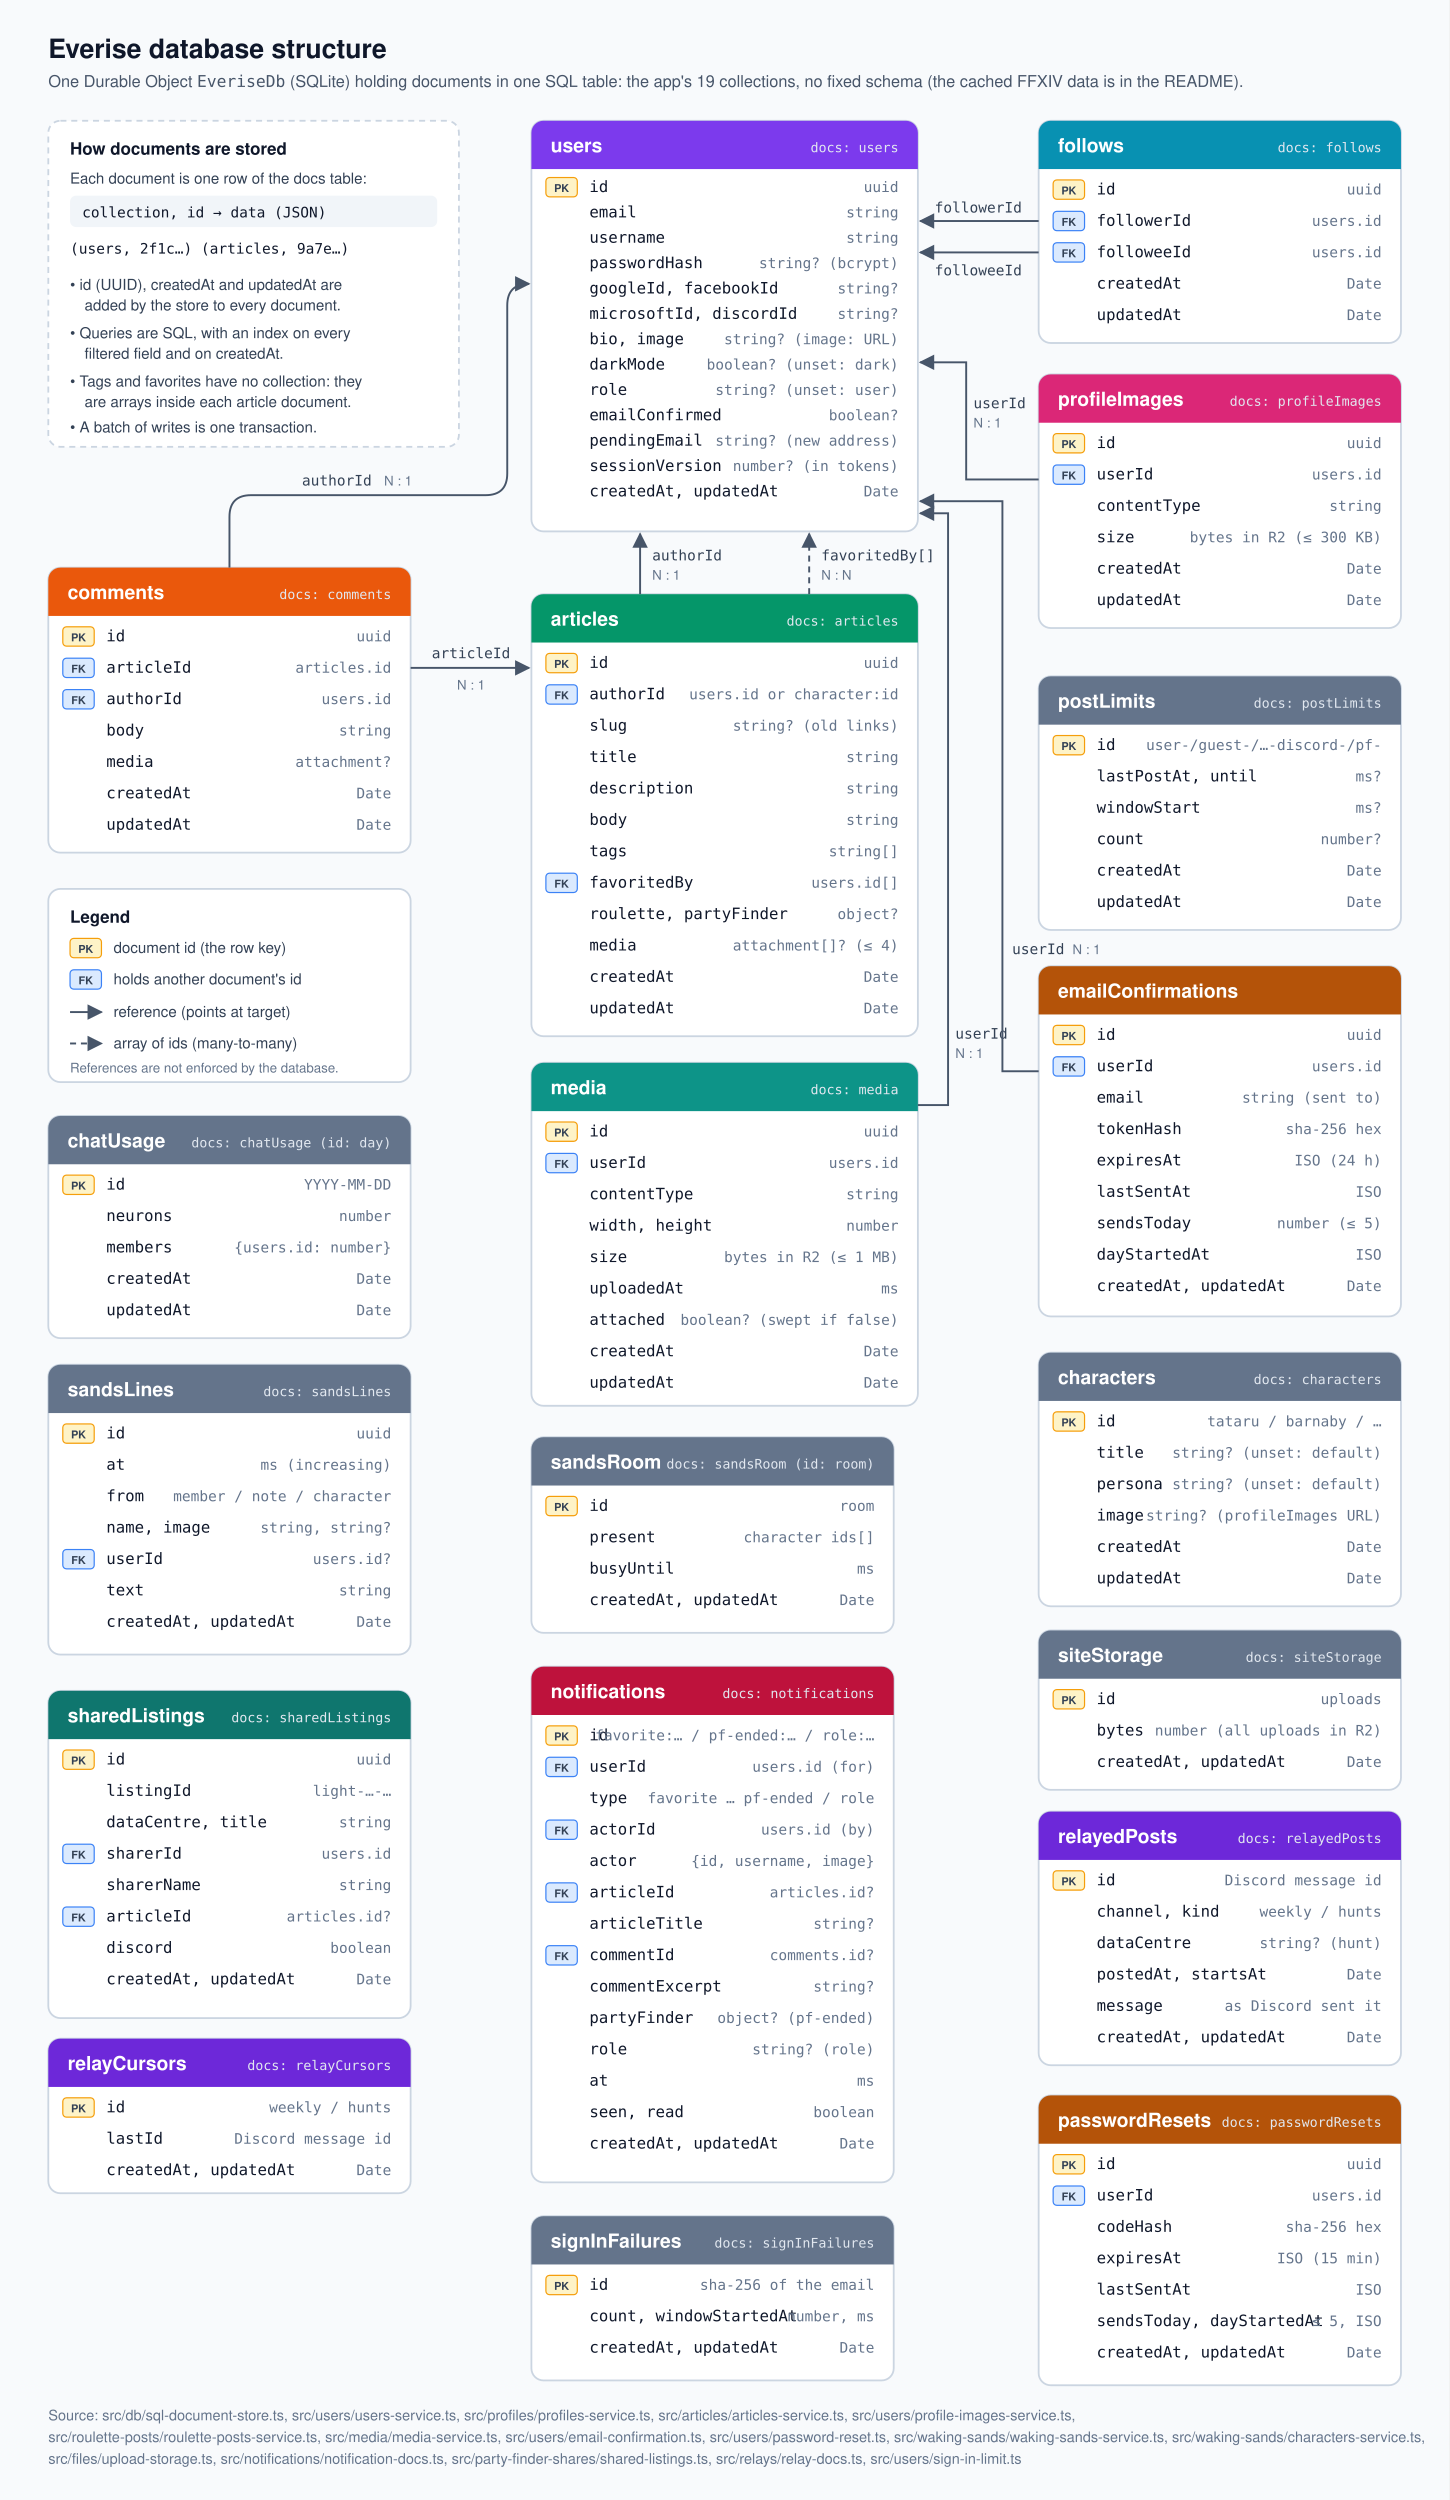
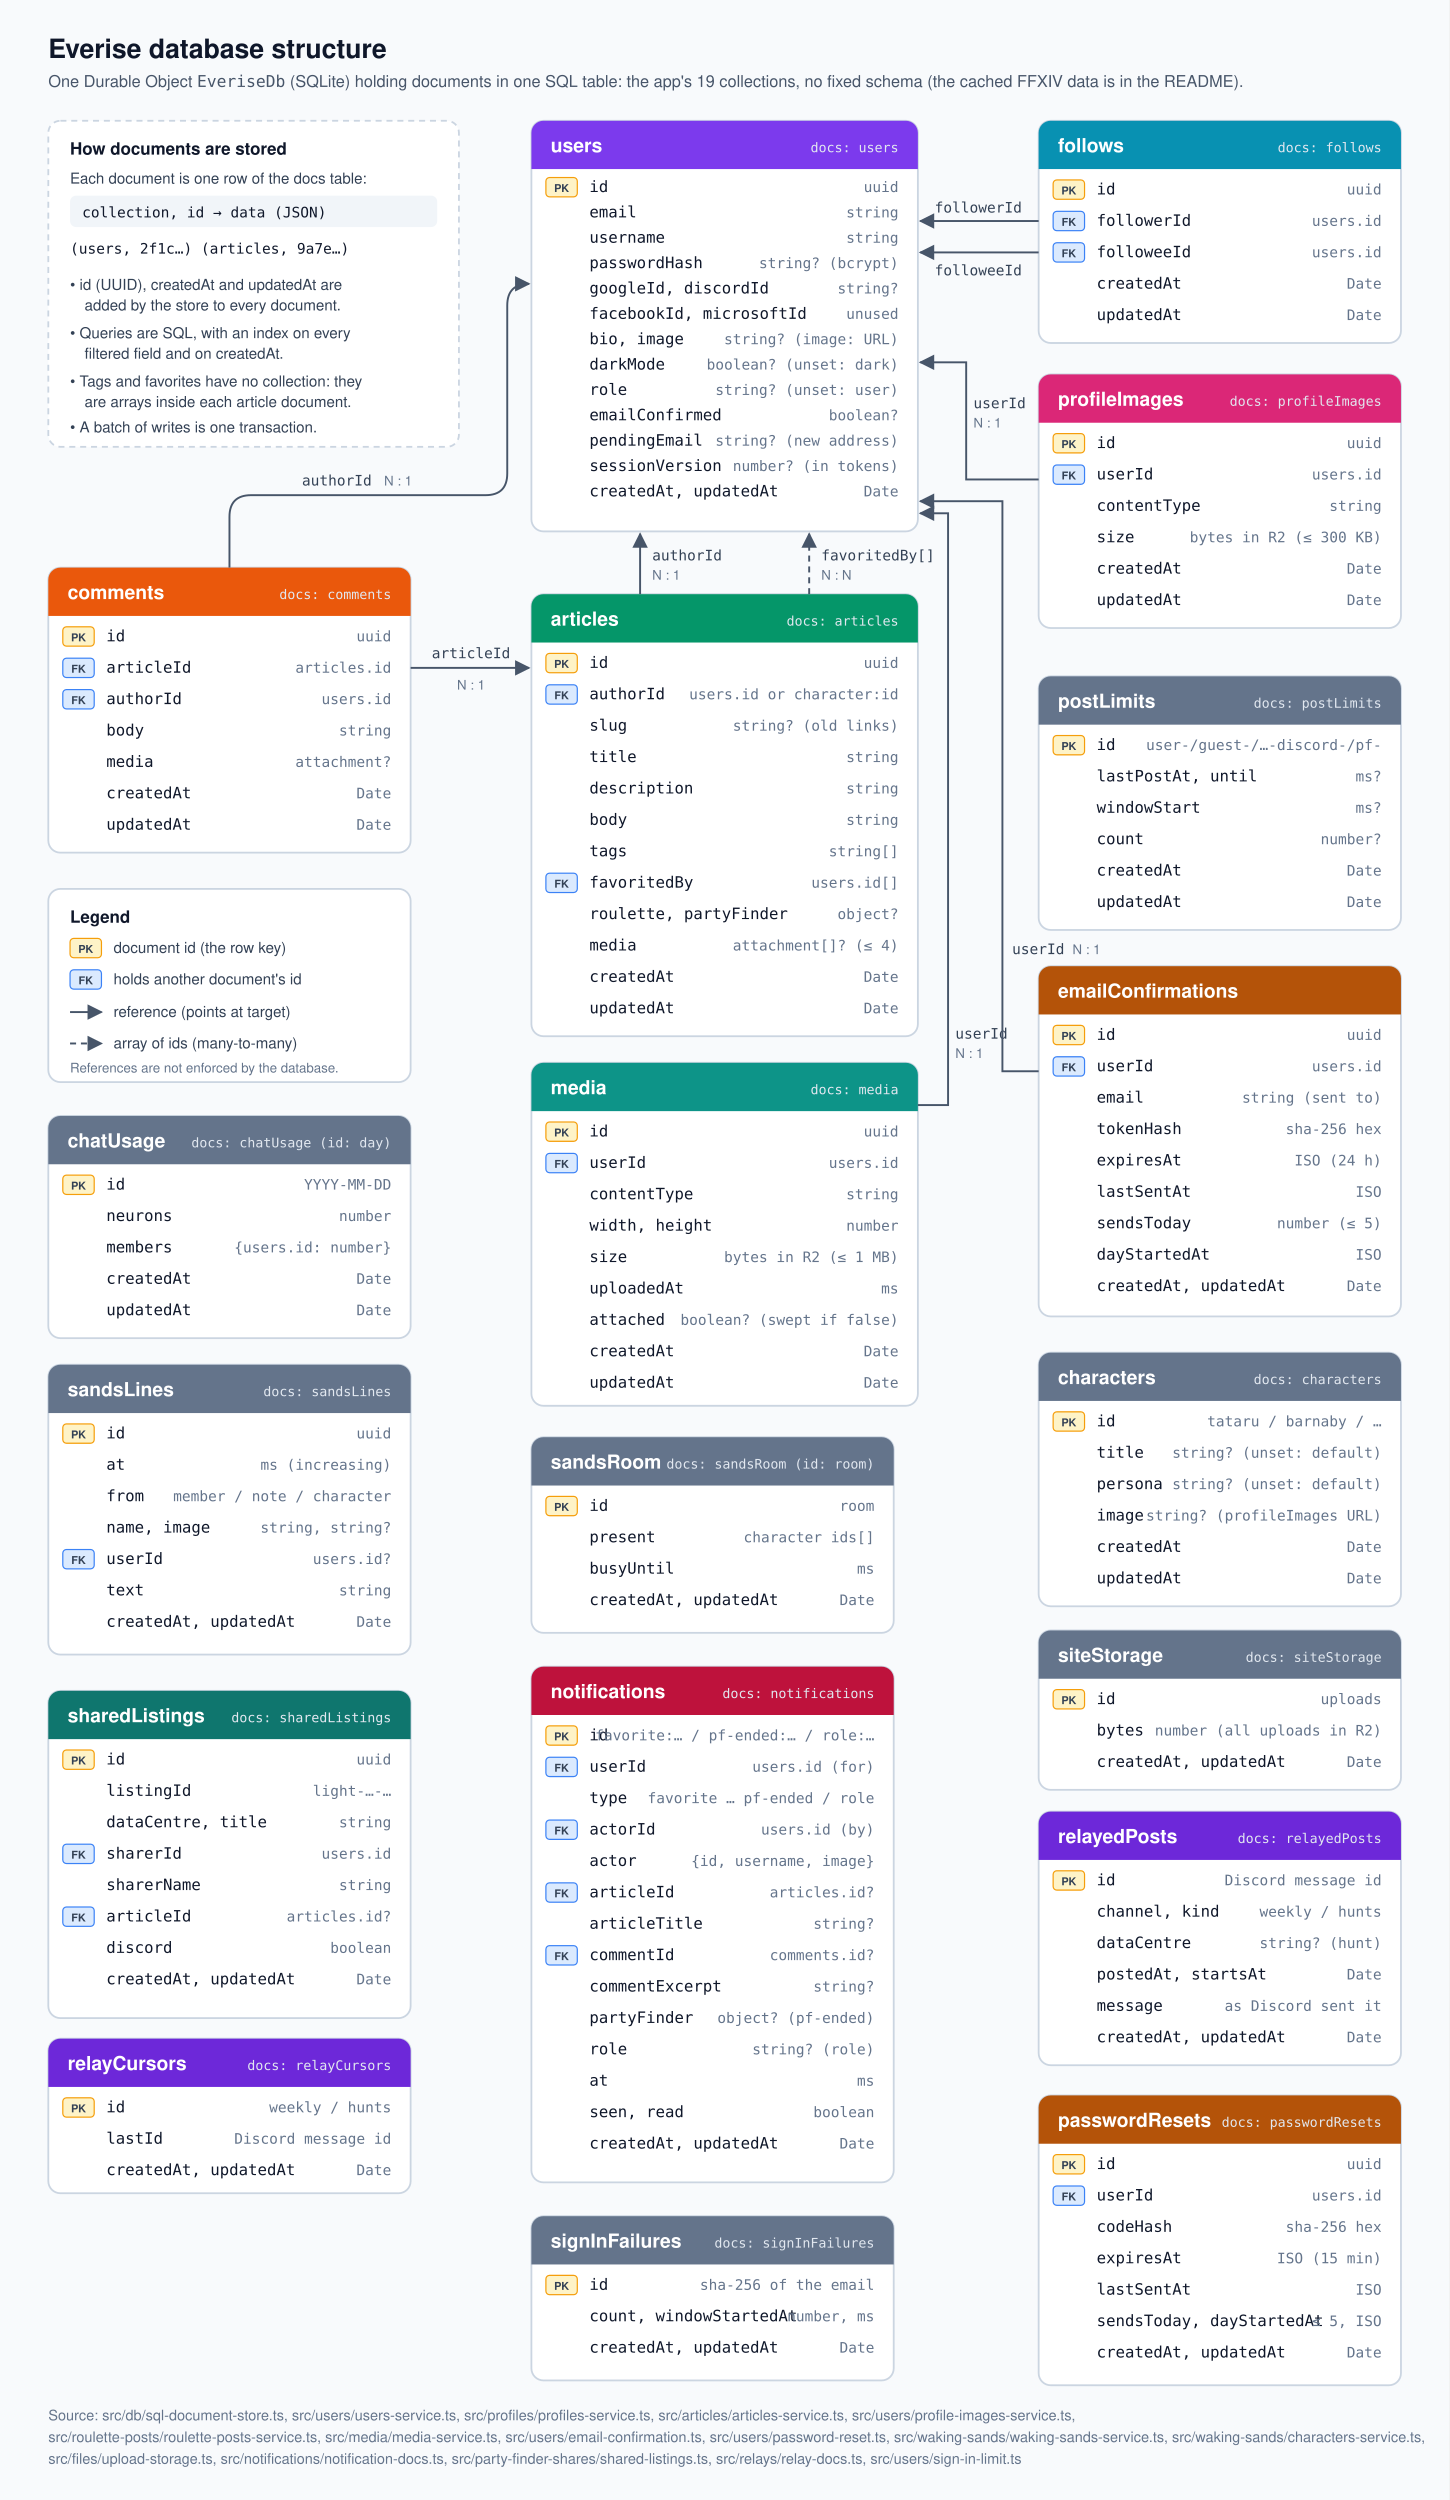
<svg xmlns="http://www.w3.org/2000/svg" width="1200" height="2070" viewBox="0 0 1200 2070" font-family="Segoe UI, Helvetica, Arial, sans-serif">
  <defs>
    <marker id="arrow" viewBox="0 0 10 10" refX="9" refY="5" markerWidth="8" markerHeight="8" orient="auto-start-reverse">
      <path d="M0,0 L10,5 L0,10 z" fill="#475569" />
    </marker>
    <style>
      .box { fill: #ffffff; stroke: #cbd5e1; stroke-width: 1.5; }
      .title { font-size: 16px; font-weight: 700; fill: #ffffff; }
      .key { font-size: 11px; fill: #e2e8f0; font-family: Consolas, Menlo, monospace; }
      .field { font-size: 13px; fill: #0f172a; font-family: Consolas, Menlo, monospace; }
      .type { font-size: 12px; fill: #64748b; font-family: Consolas, Menlo, monospace; }
      .pk { fill: #fef3c7; stroke: #f59e0b; }
      .fk { fill: #dbeafe; stroke: #3b82f6; }
      .badge { font-size: 9px; font-weight: 700; fill: #334155; }
      .rel { fill: none; stroke: #475569; stroke-width: 1.6; }
      .rel-label { font-size: 12px; fill: #334155; font-family: Consolas, Menlo, monospace; }
      .card { font-size: 11px; fill: #64748b; }
      .note-title { font-size: 14px; font-weight: 700; fill: #0f172a; }
      .note { font-size: 12.5px; fill: #334155; }
      .mono { font-family: Consolas, Menlo, monospace; font-size: 12px; fill: #0f172a; }
    </style>
  </defs>
  <rect width="1200" height="2070" fill="#f8fafc" />
  <text x="40" y="48" font-size="22" font-weight="700" fill="#0f172a">Everise database structure</text>
  <text x="40" y="72" font-size="13.5" fill="#475569">One Durable Object <tspan font-family="Consolas, Menlo, monospace">EveriseDb</tspan> (SQLite) holding documents in one SQL table: the app's 19 collections, no fixed schema (the cached FFXIV data is in the README).</text>
  <rect x="40" y="100" width="340" height="270" rx="10" fill="#ffffff" stroke="#cbd5e1" stroke-width="1.5" stroke-dasharray="5 4" />
  <text x="58" y="128" class="note-title">How documents are stored</text>
  <text x="58" y="152" class="note">Each document is one row of the docs table:</text>
  <rect x="58" y="162" width="304" height="26" rx="5" fill="#f1f5f9" />
  <text x="68" y="180" class="mono">collection, id  →  data (JSON)</text>
  <text x="58" y="210" class="mono" fill="#475569">(users, 2f1c…)  (articles, 9a7e…)</text>
  <text x="58" y="240" class="note">• id (UUID), createdAt and updatedAt are</text>
  <text x="70" y="257" class="note">added by the store to every document.</text>
  <text x="58" y="280" class="note">• Queries are SQL, with an index on every</text>
  <text x="70" y="297" class="note">filtered field and on createdAt.</text>
  <text x="58" y="320" class="note">• Tags and favorites have no collection: they</text>
  <text x="70" y="337" class="note">are arrays inside each article document.</text>
  <text x="58" y="358" class="note">• A batch of writes is one transaction.</text>
  <g>
    <rect x="440" y="100" width="320" height="340" rx="10" class="box" />
    <path d="M450,100 h300 a10,10 0 0 1 10,10 v30 h-320 v-30 a10,10 0 0 1 10,-10 z" fill="#7c3aed" />
    <text x="456" y="126" class="title">users</text>
    <text x="744" y="126" class="key" text-anchor="end">docs: users</text>
    <rect x="452" y="147" width="26" height="16" rx="3" class="pk" />
    <text x="465" y="159" class="badge" text-anchor="middle">PK</text>
    <text x="488" y="159" class="field">id</text>
    <text x="744" y="159" class="type" text-anchor="end">uuid</text>
    <text x="488" y="180" class="field">email</text>
    <text x="744" y="180" class="type" text-anchor="end">string</text>
    <text x="488" y="201" class="field">username</text>
    <text x="744" y="201" class="type" text-anchor="end">string</text>
    <text x="488" y="222" class="field">passwordHash</text>
    <text x="744" y="222" class="type" text-anchor="end">string? (bcrypt)</text>
-     <text x="488" y="243" class="field">googleId, facebookId</text>
+     <text x="488" y="243" class="field">googleId, discordId</text>
    <text x="744" y="243" class="type" text-anchor="end">string?</text>
-     <text x="488" y="264" class="field">microsoftId, discordId</text>
-     <text x="744" y="264" class="type" text-anchor="end">string?</text>
+     <text x="488" y="264" class="field">facebookId, microsoftId</text>
+     <text x="744" y="264" class="type" text-anchor="end">unused</text>
    <text x="488" y="285" class="field">bio, image</text>
    <text x="744" y="285" class="type" text-anchor="end">string? (image: URL)</text>
    <text x="488" y="306" class="field">darkMode</text>
    <text x="744" y="306" class="type" text-anchor="end">boolean? (unset: dark)</text>
    <text x="488" y="327" class="field">role</text>
    <text x="744" y="327" class="type" text-anchor="end">string? (unset: user)</text>
    <text x="488" y="348" class="field">emailConfirmed</text>
    <text x="744" y="348" class="type" text-anchor="end">boolean?</text>
    <text x="488" y="369" class="field">pendingEmail</text>
    <text x="744" y="369" class="type" text-anchor="end">string? (new address)</text>
    <text x="488" y="390" class="field">sessionVersion</text>
    <text x="744" y="390" class="type" text-anchor="end">number? (in tokens)</text>
    <text x="488" y="411" class="field">createdAt, updatedAt</text>
    <text x="744" y="411" class="type" text-anchor="end">Date</text>
  </g>
  <g>
    <rect x="860" y="100" width="300" height="184" rx="10" class="box" />
    <path d="M870,100 h280 a10,10 0 0 1 10,10 v30 h-300 v-30 a10,10 0 0 1 10,-10 z" fill="#0891b2" />
    <text x="876" y="126" class="title">follows</text>
    <text x="1144" y="126" class="key" text-anchor="end">docs: follows</text>
    <rect x="872" y="149" width="26" height="16" rx="3" class="pk" />
    <text x="885" y="161" class="badge" text-anchor="middle">PK</text>
    <text x="908" y="161" class="field">id</text>
    <text x="1144" y="161" class="type" text-anchor="end">uuid</text>
    <rect x="872" y="175" width="26" height="16" rx="3" class="fk" />
    <text x="885" y="187" class="badge" text-anchor="middle">FK</text>
    <text x="908" y="187" class="field">followerId</text>
    <text x="1144" y="187" class="type" text-anchor="end">users.id</text>
    <rect x="872" y="201" width="26" height="16" rx="3" class="fk" />
    <text x="885" y="213" class="badge" text-anchor="middle">FK</text>
    <text x="908" y="213" class="field">followeeId</text>
    <text x="1144" y="213" class="type" text-anchor="end">users.id</text>
    <text x="908" y="239" class="field">createdAt</text>
    <text x="1144" y="239" class="type" text-anchor="end">Date</text>
    <text x="908" y="265" class="field">updatedAt</text>
    <text x="1144" y="265" class="type" text-anchor="end">Date</text>
  </g>
  <g transform="translate(0 52)">
    <rect x="440" y="440" width="320" height="366" rx="10" class="box" />
    <path d="M450,440 h300 a10,10 0 0 1 10,10 v30 h-320 v-30 a10,10 0 0 1 10,-10 z" fill="#059669" />
    <text x="456" y="466" class="title">articles</text>
    <text x="744" y="466" class="key" text-anchor="end">docs: articles</text>
    <rect x="452" y="489" width="26" height="16" rx="3" class="pk" />
    <text x="465" y="501" class="badge" text-anchor="middle">PK</text>
    <text x="488" y="501" class="field">id</text>
    <text x="744" y="501" class="type" text-anchor="end">uuid</text>
    <rect x="452" y="515" width="26" height="16" rx="3" class="fk" />
    <text x="465" y="527" class="badge" text-anchor="middle">FK</text>
    <text x="488" y="527" class="field">authorId</text>
    <text x="744" y="527" class="type" text-anchor="end">users.id or character:id</text>
    <text x="488" y="553" class="field">slug</text>
    <text x="744" y="553" class="type" text-anchor="end">string? (old links)</text>
    <text x="488" y="579" class="field">title</text>
    <text x="744" y="579" class="type" text-anchor="end">string</text>
    <text x="488" y="605" class="field">description</text>
    <text x="744" y="605" class="type" text-anchor="end">string</text>
    <text x="488" y="631" class="field">body</text>
    <text x="744" y="631" class="type" text-anchor="end">string</text>
    <text x="488" y="657" class="field">tags</text>
    <text x="744" y="657" class="type" text-anchor="end">string[]</text>
    <rect x="452" y="671" width="26" height="16" rx="3" class="fk" />
    <text x="465" y="683" class="badge" text-anchor="middle">FK</text>
    <text x="488" y="683" class="field">favoritedBy</text>
    <text x="744" y="683" class="type" text-anchor="end">users.id[]</text>
    <text x="488" y="709" class="field">roulette, partyFinder</text>
    <text x="744" y="709" class="type" text-anchor="end">object?</text>
    <text x="488" y="735" class="field">media</text>
    <text x="744" y="735" class="type" text-anchor="end">attachment[]? (≤ 4)</text>
    <text x="488" y="761" class="field">createdAt</text>
    <text x="744" y="761" class="type" text-anchor="end">Date</text>
    <text x="488" y="787" class="field">updatedAt</text>
    <text x="744" y="787" class="type" text-anchor="end">Date</text>
  </g>
  <g>
    <rect x="40" y="470" width="300" height="236" rx="10" class="box" />
    <path d="M50,470 h280 a10,10 0 0 1 10,10 v30 h-300 v-30 a10,10 0 0 1 10,-10 z" fill="#ea580c" />
    <text x="56" y="496" class="title">comments</text>
    <text x="324" y="496" class="key" text-anchor="end">docs: comments</text>
    <rect x="52" y="519" width="26" height="16" rx="3" class="pk" />
    <text x="65" y="531" class="badge" text-anchor="middle">PK</text>
    <text x="88" y="531" class="field">id</text>
    <text x="324" y="531" class="type" text-anchor="end">uuid</text>
    <rect x="52" y="545" width="26" height="16" rx="3" class="fk" />
    <text x="65" y="557" class="badge" text-anchor="middle">FK</text>
    <text x="88" y="557" class="field">articleId</text>
    <text x="324" y="557" class="type" text-anchor="end">articles.id</text>
    <rect x="52" y="571" width="26" height="16" rx="3" class="fk" />
    <text x="65" y="583" class="badge" text-anchor="middle">FK</text>
    <text x="88" y="583" class="field">authorId</text>
    <text x="324" y="583" class="type" text-anchor="end">users.id</text>
    <text x="88" y="609" class="field">body</text>
    <text x="324" y="609" class="type" text-anchor="end">string</text>
    <text x="88" y="635" class="field">media</text>
    <text x="324" y="635" class="type" text-anchor="end">attachment?</text>
    <text x="88" y="661" class="field">createdAt</text>
    <text x="324" y="661" class="type" text-anchor="end">Date</text>
    <text x="88" y="687" class="field">updatedAt</text>
    <text x="324" y="687" class="type" text-anchor="end">Date</text>
  </g>
  <path d="M860,183 H762" class="rel" marker-end="url(#arrow)" />
  <text x="810" y="176" class="rel-label" text-anchor="middle">followerId</text>
  <path d="M860,209 H762" class="rel" marker-end="url(#arrow)" />
  <text x="810" y="228" class="rel-label" text-anchor="middle">followeeId</text>
  <path d="M530,492 V442" class="rel" marker-end="url(#arrow)" />
  <text x="540" y="464" class="rel-label">authorId</text>
  <text x="540" y="480" class="card">N : 1</text>
  <path d="M670,492 V442" class="rel" stroke-dasharray="5 4" marker-end="url(#arrow)" />
  <text x="680" y="464" class="rel-label">favoritedBy[]</text>
  <text x="680" y="480" class="card">N : N</text>
  <path d="M340,553 H438" class="rel" marker-end="url(#arrow)" />
  <text x="390" y="545" class="rel-label" text-anchor="middle">articleId</text>
  <text x="390" y="571" class="card" text-anchor="middle">N : 1</text>
  <path d="M190,470 V428 Q190,410 208,410 H402 Q420,410 420,392 V253 Q420,235 438,235" class="rel" marker-end="url(#arrow)" />
  <text x="250" y="402" class="rel-label">authorId</text>
  <text x="318" y="402" class="card">N : 1</text>
  <g>
    <rect x="860" y="310" width="300" height="210" rx="10" class="box" />
    <path d="M870,310 h280 a10,10 0 0 1 10,10 v30 h-300 v-30 a10,10 0 0 1 10,-10 z" fill="#db2777" />
    <text x="876" y="336" class="title">profileImages</text>
    <text x="1144" y="336" class="key" text-anchor="end">docs: profileImages</text>
    <rect x="872" y="359" width="26" height="16" rx="3" class="pk" />
    <text x="885" y="371" class="badge" text-anchor="middle">PK</text>
    <text x="908" y="371" class="field">id</text>
    <text x="1144" y="371" class="type" text-anchor="end">uuid</text>
    <rect x="872" y="385" width="26" height="16" rx="3" class="fk" />
    <text x="885" y="397" class="badge" text-anchor="middle">FK</text>
    <text x="908" y="397" class="field">userId</text>
    <text x="1144" y="397" class="type" text-anchor="end">users.id</text>
    <text x="908" y="423" class="field">contentType</text>
    <text x="1144" y="423" class="type" text-anchor="end">string</text>
    <text x="908" y="449" class="field">size</text>
    <text x="1144" y="449" class="type" text-anchor="end">bytes in R2 (≤ 300 KB)</text>
    <text x="908" y="475" class="field">createdAt</text>
    <text x="1144" y="475" class="type" text-anchor="end">Date</text>
    <text x="908" y="501" class="field">updatedAt</text>
    <text x="1144" y="501" class="type" text-anchor="end">Date</text>
  </g>
  <path d="M860,397 H800 V300 H762" class="rel" marker-end="url(#arrow)" />
  <text x="806" y="338" class="rel-label">userId</text>
  <text x="806" y="354" class="card">N : 1</text>
  <g>
    <rect x="860" y="560" width="300" height="210" rx="10" class="box" />
    <path d="M870,560 h280 a10,10 0 0 1 10,10 v30 h-300 v-30 a10,10 0 0 1 10,-10 z" fill="#64748b" />
    <text x="876" y="586" class="title">postLimits</text>
    <text x="1144" y="586" class="key" text-anchor="end">docs: postLimits</text>
    <rect x="872" y="609" width="26" height="16" rx="3" class="pk" />
    <text x="885" y="621" class="badge" text-anchor="middle">PK</text>
    <text x="908" y="621" class="field">id</text>
    <text x="1144" y="621" class="type" text-anchor="end">user-/guest-/…-discord-/pf-</text>
    <text x="908" y="647" class="field">lastPostAt, until</text>
    <text x="1144" y="647" class="type" text-anchor="end">ms?</text>
    <text x="908" y="673" class="field">windowStart</text>
    <text x="1144" y="673" class="type" text-anchor="end">ms?</text>
    <text x="908" y="699" class="field">count</text>
    <text x="1144" y="699" class="type" text-anchor="end">number?</text>
    <text x="908" y="725" class="field">createdAt</text>
    <text x="1144" y="725" class="type" text-anchor="end">Date</text>
    <text x="908" y="751" class="field">updatedAt</text>
    <text x="1144" y="751" class="type" text-anchor="end">Date</text>
  </g>
  <g>
    <rect x="440" y="880" width="320" height="284" rx="10" class="box" />
    <path d="M450,880 h300 a10,10 0 0 1 10,10 v30 h-320 v-30 a10,10 0 0 1 10,-10 z" fill="#0d9488" />
    <text x="456" y="906" class="title">media</text>
    <text x="744" y="906" class="key" text-anchor="end">docs: media</text>
    <rect x="452" y="929" width="26" height="16" rx="3" class="pk" />
    <text x="465" y="941" class="badge" text-anchor="middle">PK</text>
    <text x="488" y="941" class="field">id</text>
    <text x="744" y="941" class="type" text-anchor="end">uuid</text>
    <rect x="452" y="955" width="26" height="16" rx="3" class="fk" />
    <text x="465" y="967" class="badge" text-anchor="middle">FK</text>
    <text x="488" y="967" class="field">userId</text>
    <text x="744" y="967" class="type" text-anchor="end">users.id</text>
    <text x="488" y="993" class="field">contentType</text>
    <text x="744" y="993" class="type" text-anchor="end">string</text>
    <text x="488" y="1019" class="field">width, height</text>
    <text x="744" y="1019" class="type" text-anchor="end">number</text>
    <text x="488" y="1045" class="field">size</text>
    <text x="744" y="1045" class="type" text-anchor="end">bytes in R2 (≤ 1 MB)</text>
    <text x="488" y="1071" class="field">uploadedAt</text>
    <text x="744" y="1071" class="type" text-anchor="end">ms</text>
    <text x="488" y="1097" class="field">attached</text>
    <text x="744" y="1097" class="type" text-anchor="end">boolean? (swept if false)</text>
    <text x="488" y="1123" class="field">createdAt</text>
    <text x="744" y="1123" class="type" text-anchor="end">Date</text>
    <text x="488" y="1149" class="field">updatedAt</text>
    <text x="744" y="1149" class="type" text-anchor="end">Date</text>
  </g>
  <path d="M760,915 H785 V425 H762" class="rel" marker-end="url(#arrow)" />
  <text x="791" y="860" class="rel-label">userId</text>
  <text x="791" y="876" class="card">N : 1</text>
  <g>
    <rect x="860" y="800" width="300" height="290" rx="10" class="box" />
    <path d="M870,800 h280 a10,10 0 0 1 10,10 v30 h-300 v-30 a10,10 0 0 1 10,-10 z" fill="#b45309" />
    <text x="876" y="826" class="title">emailConfirmations</text>
    <rect x="872" y="849" width="26" height="16" rx="3" class="pk" />
    <text x="885" y="861" class="badge" text-anchor="middle">PK</text>
    <text x="908" y="861" class="field">id</text>
    <text x="1144" y="861" class="type" text-anchor="end">uuid</text>
    <rect x="872" y="875" width="26" height="16" rx="3" class="fk" />
    <text x="885" y="887" class="badge" text-anchor="middle">FK</text>
    <text x="908" y="887" class="field">userId</text>
    <text x="1144" y="887" class="type" text-anchor="end">users.id</text>
    <text x="908" y="913" class="field">email</text>
    <text x="1144" y="913" class="type" text-anchor="end">string (sent to)</text>
    <text x="908" y="939" class="field">tokenHash</text>
    <text x="1144" y="939" class="type" text-anchor="end">sha-256 hex</text>
    <text x="908" y="965" class="field">expiresAt</text>
    <text x="1144" y="965" class="type" text-anchor="end">ISO (24 h)</text>
    <text x="908" y="991" class="field">lastSentAt</text>
    <text x="1144" y="991" class="type" text-anchor="end">ISO</text>
    <text x="908" y="1017" class="field">sendsToday</text>
    <text x="1144" y="1017" class="type" text-anchor="end">number (≤ 5)</text>
    <text x="908" y="1043" class="field">dayStartedAt</text>
    <text x="1144" y="1043" class="type" text-anchor="end">ISO</text>
    <text x="908" y="1069" class="field">createdAt, updatedAt</text>
    <text x="1144" y="1069" class="type" text-anchor="end">Date</text>
  </g>
  <path d="M860,887 H830 V415 H762" class="rel" marker-end="url(#arrow)" />
  <text x="838" y="790" class="rel-label">userId</text>
  <text x="888" y="790" class="card">N : 1</text>
  <g>
    <rect x="40" y="924" width="300" height="184" rx="10" class="box" />
    <path d="M50,924 h280 a10,10 0 0 1 10,10 v30 h-300 v-30 a10,10 0 0 1 10,-10 z" fill="#64748b" />
    <text x="56" y="950" class="title">chatUsage</text>
    <text x="324" y="950" class="key" text-anchor="end">docs: chatUsage (id: day)</text>
    <rect x="52" y="973" width="26" height="16" rx="3" class="pk" />
    <text x="65" y="985" class="badge" text-anchor="middle">PK</text>
    <text x="88" y="985" class="field">id</text>
    <text x="324" y="985" class="type" text-anchor="end">YYYY-MM-DD</text>
    <text x="88" y="1011" class="field">neurons</text>
    <text x="324" y="1011" class="type" text-anchor="end">number</text>
    <text x="88" y="1037" class="field">members</text>
    <text x="324" y="1037" class="type" text-anchor="end">{users.id: number}</text>
    <text x="88" y="1063" class="field">createdAt</text>
    <text x="324" y="1063" class="type" text-anchor="end">Date</text>
    <text x="88" y="1089" class="field">updatedAt</text>
    <text x="324" y="1089" class="type" text-anchor="end">Date</text>
  </g>
  <g>
    <rect x="860" y="1350" width="300" height="132" rx="10" class="box" />
    <path d="M870,1350 h280 a10,10 0 0 1 10,10 v30 h-300 v-30 a10,10 0 0 1 10,-10 z" fill="#64748b" />
    <text x="876" y="1376" class="title">siteStorage</text>
    <text x="1144" y="1376" class="key" text-anchor="end">docs: siteStorage</text>
    <rect x="872" y="1399" width="26" height="16" rx="3" class="pk" />
    <text x="885" y="1411" class="badge" text-anchor="middle">PK</text>
    <text x="908" y="1411" class="field">id</text>
    <text x="1144" y="1411" class="type" text-anchor="end">uploads</text>
    <text x="908" y="1437" class="field">bytes</text>
    <text x="1144" y="1437" class="type" text-anchor="end">number (all uploads in R2)</text>
    <text x="908" y="1463" class="field">createdAt, updatedAt</text>
    <text x="1144" y="1463" class="type" text-anchor="end">Date</text>
  </g>
  <g>
    <rect x="860" y="1120" width="300" height="210" rx="10" class="box" />
    <path d="M870,1120 h280 a10,10 0 0 1 10,10 v30 h-300 v-30 a10,10 0 0 1 10,-10 z" fill="#64748b" />
    <text x="876" y="1146" class="title">characters</text>
    <text x="1144" y="1146" class="key" text-anchor="end">docs: characters</text>
    <rect x="872" y="1169" width="26" height="16" rx="3" class="pk" />
    <text x="885" y="1181" class="badge" text-anchor="middle">PK</text>
    <text x="908" y="1181" class="field">id</text>
    <text x="1144" y="1181" class="type" text-anchor="end">tataru / barnaby / …</text>
    <text x="908" y="1207" class="field">title</text>
    <text x="1144" y="1207" class="type" text-anchor="end">string? (unset: default)</text>
    <text x="908" y="1233" class="field">persona</text>
    <text x="1144" y="1233" class="type" text-anchor="end">string? (unset: default)</text>
    <text x="908" y="1259" class="field">image</text>
    <text x="1144" y="1259" class="type" text-anchor="end">string? (profileImages URL)</text>
    <text x="908" y="1285" class="field">createdAt</text>
    <text x="1144" y="1285" class="type" text-anchor="end">Date</text>
    <text x="908" y="1311" class="field">updatedAt</text>
    <text x="1144" y="1311" class="type" text-anchor="end">Date</text>
  </g>
  <g>
    <rect x="40" y="1130" width="300" height="240" rx="10" class="box" />
    <path d="M50,1130 h280 a10,10 0 0 1 10,10 v30 h-300 v-30 a10,10 0 0 1 10,-10 z" fill="#64748b" />
    <text x="56" y="1156" class="title">sandsLines</text>
    <text x="324" y="1156" class="key" text-anchor="end">docs: sandsLines</text>
    <rect x="52" y="1179" width="26" height="16" rx="3" class="pk" />
    <text x="65" y="1191" class="badge" text-anchor="middle">PK</text>
    <text x="88" y="1191" class="field">id</text>
    <text x="324" y="1191" class="type" text-anchor="end">uuid</text>
    <text x="88" y="1217" class="field">at</text>
    <text x="324" y="1217" class="type" text-anchor="end">ms (increasing)</text>
    <text x="88" y="1243" class="field">from</text>
    <text x="324" y="1243" class="type" text-anchor="end">member / note / character</text>
    <text x="88" y="1269" class="field">name, image</text>
    <text x="324" y="1269" class="type" text-anchor="end">string, string?</text>
    <rect x="52" y="1283" width="26" height="16" rx="3" class="fk" />
    <text x="65" y="1295" class="badge" text-anchor="middle">FK</text>
    <text x="88" y="1295" class="field">userId</text>
    <text x="324" y="1295" class="type" text-anchor="end">users.id?</text>
    <text x="88" y="1321" class="field">text</text>
    <text x="324" y="1321" class="type" text-anchor="end">string</text>
    <text x="88" y="1347" class="field">createdAt, updatedAt</text>
    <text x="324" y="1347" class="type" text-anchor="end">Date</text>
  </g>
  <g>
    <rect x="440" y="1190" width="300" height="162" rx="10" class="box" />
    <path d="M450,1190 h280 a10,10 0 0 1 10,10 v30 h-300 v-30 a10,10 0 0 1 10,-10 z" fill="#64748b" />
    <text x="456" y="1216" class="title">sandsRoom</text>
    <text x="724" y="1216" class="key" text-anchor="end">docs: sandsRoom (id: room)</text>
    <rect x="452" y="1239" width="26" height="16" rx="3" class="pk" />
    <text x="465" y="1251" class="badge" text-anchor="middle">PK</text>
    <text x="488" y="1251" class="field">id</text>
    <text x="724" y="1251" class="type" text-anchor="end">room</text>
    <text x="488" y="1277" class="field">present</text>
    <text x="724" y="1277" class="type" text-anchor="end">character ids[]</text>
    <text x="488" y="1303" class="field">busyUntil</text>
    <text x="724" y="1303" class="type" text-anchor="end">ms</text>
    <text x="488" y="1329" class="field">createdAt, updatedAt</text>
    <text x="724" y="1329" class="type" text-anchor="end">Date</text>
  </g>
  <g>
    <rect x="440" y="1380" width="300" height="427" rx="10" class="box" />
    <path d="M450,1380 h280 a10,10 0 0 1 10,10 v30 h-300 v-30 a10,10 0 0 1 10,-10 z" fill="#be123c" />
    <text x="456" y="1406" class="title">notifications</text>
    <text x="724" y="1406" class="key" text-anchor="end">docs: notifications</text>
    <rect x="452" y="1429" width="26" height="16" rx="3" class="pk" />
    <text x="465" y="1441" class="badge" text-anchor="middle">PK</text>
    <text x="488" y="1441" class="field">id</text>
    <text x="724" y="1441" class="type" text-anchor="end">favorite:… / pf-ended:… / role:…</text>
    <rect x="452" y="1455" width="26" height="16" rx="3" class="fk" />
    <text x="465" y="1467" class="badge" text-anchor="middle">FK</text>
    <text x="488" y="1467" class="field">userId</text>
    <text x="724" y="1467" class="type" text-anchor="end">users.id (for)</text>
    <text x="488" y="1493" class="field">type</text>
    <text x="724" y="1493" class="type" text-anchor="end">favorite … pf-ended / role</text>
    <rect x="452" y="1507" width="26" height="16" rx="3" class="fk" />
    <text x="465" y="1519" class="badge" text-anchor="middle">FK</text>
    <text x="488" y="1519" class="field">actorId</text>
    <text x="724" y="1519" class="type" text-anchor="end">users.id (by)</text>
    <text x="488" y="1545" class="field">actor</text>
    <text x="724" y="1545" class="type" text-anchor="end">{id, username, image}</text>
    <rect x="452" y="1559" width="26" height="16" rx="3" class="fk" />
    <text x="465" y="1571" class="badge" text-anchor="middle">FK</text>
    <text x="488" y="1571" class="field">articleId</text>
    <text x="724" y="1571" class="type" text-anchor="end">articles.id?</text>
    <text x="488" y="1597" class="field">articleTitle</text>
    <text x="724" y="1597" class="type" text-anchor="end">string?</text>
    <rect x="452" y="1611" width="26" height="16" rx="3" class="fk" />
    <text x="465" y="1623" class="badge" text-anchor="middle">FK</text>
    <text x="488" y="1623" class="field">commentId</text>
    <text x="724" y="1623" class="type" text-anchor="end">comments.id?</text>
    <text x="488" y="1649" class="field">commentExcerpt</text>
    <text x="724" y="1649" class="type" text-anchor="end">string?</text>
    <text x="488" y="1675" class="field">partyFinder</text>
    <text x="724" y="1675" class="type" text-anchor="end">object? (pf-ended)</text>
    <text x="488" y="1701" class="field">role</text>
    <text x="724" y="1701" class="type" text-anchor="end">string? (role)</text>
    <text x="488" y="1727" class="field">at</text>
    <text x="724" y="1727" class="type" text-anchor="end">ms</text>
    <text x="488" y="1753" class="field">seen, read</text>
    <text x="724" y="1753" class="type" text-anchor="end">boolean</text>
    <text x="488" y="1779" class="field">createdAt, updatedAt</text>
    <text x="724" y="1779" class="type" text-anchor="end">Date</text>
  </g>
  <g>
    <rect x="40" y="1400" width="300" height="271" rx="10" class="box" />
    <path d="M50,1400 h280 a10,10 0 0 1 10,10 v30 h-300 v-30 a10,10 0 0 1 10,-10 z" fill="#0f766e" />
    <text x="56" y="1426" class="title">sharedListings</text>
    <text x="324" y="1426" class="key" text-anchor="end">docs: sharedListings</text>
    <rect x="52" y="1449" width="26" height="16" rx="3" class="pk" />
    <text x="65" y="1461" class="badge" text-anchor="middle">PK</text>
    <text x="88" y="1461" class="field">id</text>
    <text x="324" y="1461" class="type" text-anchor="end">uuid</text>
    <text x="88" y="1487" class="field">listingId</text>
    <text x="324" y="1487" class="type" text-anchor="end">light-…-…</text>
    <text x="88" y="1513" class="field">dataCentre, title</text>
    <text x="324" y="1513" class="type" text-anchor="end">string</text>
    <rect x="52" y="1527" width="26" height="16" rx="3" class="fk" />
    <text x="65" y="1539" class="badge" text-anchor="middle">FK</text>
    <text x="88" y="1539" class="field">sharerId</text>
    <text x="324" y="1539" class="type" text-anchor="end">users.id</text>
    <text x="88" y="1565" class="field">sharerName</text>
    <text x="324" y="1565" class="type" text-anchor="end">string</text>
    <rect x="52" y="1579" width="26" height="16" rx="3" class="fk" />
    <text x="65" y="1591" class="badge" text-anchor="middle">FK</text>
    <text x="88" y="1591" class="field">articleId</text>
    <text x="324" y="1591" class="type" text-anchor="end">articles.id?</text>
    <text x="88" y="1617" class="field">discord</text>
    <text x="324" y="1617" class="type" text-anchor="end">boolean</text>
    <text x="88" y="1643" class="field">createdAt, updatedAt</text>
    <text x="324" y="1643" class="type" text-anchor="end">Date</text>
  </g>
  <g>
    <rect x="860" y="1500" width="300" height="210" rx="10" class="box" />
    <path d="M870,1500 h280 a10,10 0 0 1 10,10 v30 h-300 v-30 a10,10 0 0 1 10,-10 z" fill="#6d28d9" />
    <text x="876" y="1526" class="title">relayedPosts</text>
    <text x="1144" y="1526" class="key" text-anchor="end">docs: relayedPosts</text>
    <rect x="872" y="1549" width="26" height="16" rx="3" class="pk" />
    <text x="885" y="1561" class="badge" text-anchor="middle">PK</text>
    <text x="908" y="1561" class="field">id</text>
    <text x="1144" y="1561" class="type" text-anchor="end">Discord message id</text>
    <text x="908" y="1587" class="field">channel, kind</text>
    <text x="1144" y="1587" class="type" text-anchor="end">weekly / hunts</text>
    <text x="908" y="1613" class="field">dataCentre</text>
    <text x="1144" y="1613" class="type" text-anchor="end">string? (hunt)</text>
    <text x="908" y="1639" class="field">postedAt, startsAt</text>
    <text x="1144" y="1639" class="type" text-anchor="end">Date</text>
    <text x="908" y="1665" class="field">message</text>
    <text x="1144" y="1665" class="type" text-anchor="end">as Discord sent it</text>
    <text x="908" y="1691" class="field">createdAt, updatedAt</text>
    <text x="1144" y="1691" class="type" text-anchor="end">Date</text>
  </g>
  <g>
    <rect x="40" y="1688" width="300" height="128" rx="10" class="box" />
    <path d="M50,1688 h280 a10,10 0 0 1 10,10 v30 h-300 v-30 a10,10 0 0 1 10,-10 z" fill="#6d28d9" />
    <text x="56" y="1714" class="title">relayCursors</text>
    <text x="324" y="1714" class="key" text-anchor="end">docs: relayCursors</text>
    <rect x="52" y="1737" width="26" height="16" rx="3" class="pk" />
    <text x="65" y="1749" class="badge" text-anchor="middle">PK</text>
    <text x="88" y="1749" class="field">id</text>
    <text x="324" y="1749" class="type" text-anchor="end">weekly / hunts</text>
    <text x="88" y="1775" class="field">lastId</text>
    <text x="324" y="1775" class="type" text-anchor="end">Discord message id</text>
    <text x="88" y="1801" class="field">createdAt, updatedAt</text>
    <text x="324" y="1801" class="type" text-anchor="end">Date</text>
  </g>
  <g transform="translate(0 26)">
    <rect x="40" y="710" width="300" height="160" rx="10" fill="#ffffff" stroke="#cbd5e1" stroke-width="1.5" />
    <text x="58" y="738" class="note-title">Legend</text>
    <rect x="58" y="751" width="26" height="16" rx="3" class="pk" />
    <text x="71" y="763" class="badge" text-anchor="middle">PK</text>
    <text x="94" y="763" class="note">document id (the row key)</text>
    <rect x="58" y="777" width="26" height="16" rx="3" class="fk" />
    <text x="71" y="789" class="badge" text-anchor="middle">FK</text>
    <text x="94" y="789" class="note">holds another document's id</text>
    <path d="M58,812 H84" class="rel" marker-end="url(#arrow)" />
    <text x="94" y="816" class="note">reference (points at target)</text>
    <path d="M58,838 H84" class="rel" stroke-dasharray="5 4" marker-end="url(#arrow)" />
    <text x="94" y="842" class="note">array of ids (many-to-many)</text>
    <text x="58" y="862" class="card">References are not enforced by the database.</text>
  </g>
  <g>
    <rect x="860" y="1735" width="300" height="240" rx="10" class="box" />
    <path d="M870,1735 h280 a10,10 0 0 1 10,10 v30 h-300 v-30 a10,10 0 0 1 10,-10 z" fill="#b45309" />
    <text x="876" y="1761" class="title">passwordResets</text>
    <text x="1144" y="1761" class="key" text-anchor="end">docs: passwordResets</text>
    <rect x="872" y="1784" width="26" height="16" rx="3" class="pk" />
    <text x="885" y="1796" class="badge" text-anchor="middle">PK</text>
    <text x="908" y="1796" class="field">id</text>
    <text x="1144" y="1796" class="type" text-anchor="end">uuid</text>
    <rect x="872" y="1810" width="26" height="16" rx="3" class="fk" />
    <text x="885" y="1822" class="badge" text-anchor="middle">FK</text>
    <text x="908" y="1822" class="field">userId</text>
    <text x="1144" y="1822" class="type" text-anchor="end">users.id</text>
    <text x="908" y="1848" class="field">codeHash</text>
    <text x="1144" y="1848" class="type" text-anchor="end">sha-256 hex</text>
    <text x="908" y="1874" class="field">expiresAt</text>
    <text x="1144" y="1874" class="type" text-anchor="end">ISO (15 min)</text>
    <text x="908" y="1900" class="field">lastSentAt</text>
    <text x="1144" y="1900" class="type" text-anchor="end">ISO</text>
    <text x="908" y="1926" class="field">sendsToday, dayStartedAt</text>
    <text x="1144" y="1926" class="type" text-anchor="end">≤ 5, ISO</text>
    <text x="908" y="1952" class="field">createdAt, updatedAt</text>
    <text x="1144" y="1952" class="type" text-anchor="end">Date</text>
  </g>
  <g>
    <rect x="440" y="1835" width="300" height="136" rx="10" class="box" />
    <path d="M450,1835 h280 a10,10 0 0 1 10,10 v30 h-300 v-30 a10,10 0 0 1 10,-10 z" fill="#64748b" />
    <text x="456" y="1861" class="title">signInFailures</text>
    <text x="724" y="1861" class="key" text-anchor="end">docs: signInFailures</text>
    <rect x="452" y="1884" width="26" height="16" rx="3" class="pk" />
    <text x="465" y="1896" class="badge" text-anchor="middle">PK</text>
    <text x="488" y="1896" class="field">id</text>
    <text x="724" y="1896" class="type" text-anchor="end">sha-256 of the email</text>
    <text x="488" y="1922" class="field">count, windowStartedAt</text>
    <text x="724" y="1922" class="type" text-anchor="end">number, ms</text>
    <text x="488" y="1948" class="field">createdAt, updatedAt</text>
    <text x="724" y="1948" class="type" text-anchor="end">Date</text>
  </g>
  <text x="40" y="2004" font-size="12" fill="#64748b">Source: src/db/sql-document-store.ts, src/users/users-service.ts, src/profiles/profiles-service.ts, src/articles/articles-service.ts, src/users/profile-images-service.ts,</text>
  <text x="40" y="2022" font-size="12" fill="#64748b">src/roulette-posts/roulette-posts-service.ts, src/media/media-service.ts, src/users/email-confirmation.ts, src/users/password-reset.ts, src/waking-sands/waking-sands-service.ts, src/waking-sands/characters-service.ts,</text>
  <text x="40" y="2040" font-size="12" fill="#64748b">src/files/upload-storage.ts, src/notifications/notification-docs.ts, src/party-finder-shares/shared-listings.ts, src/relays/relay-docs.ts, src/users/sign-in-limit.ts</text>
</svg>
